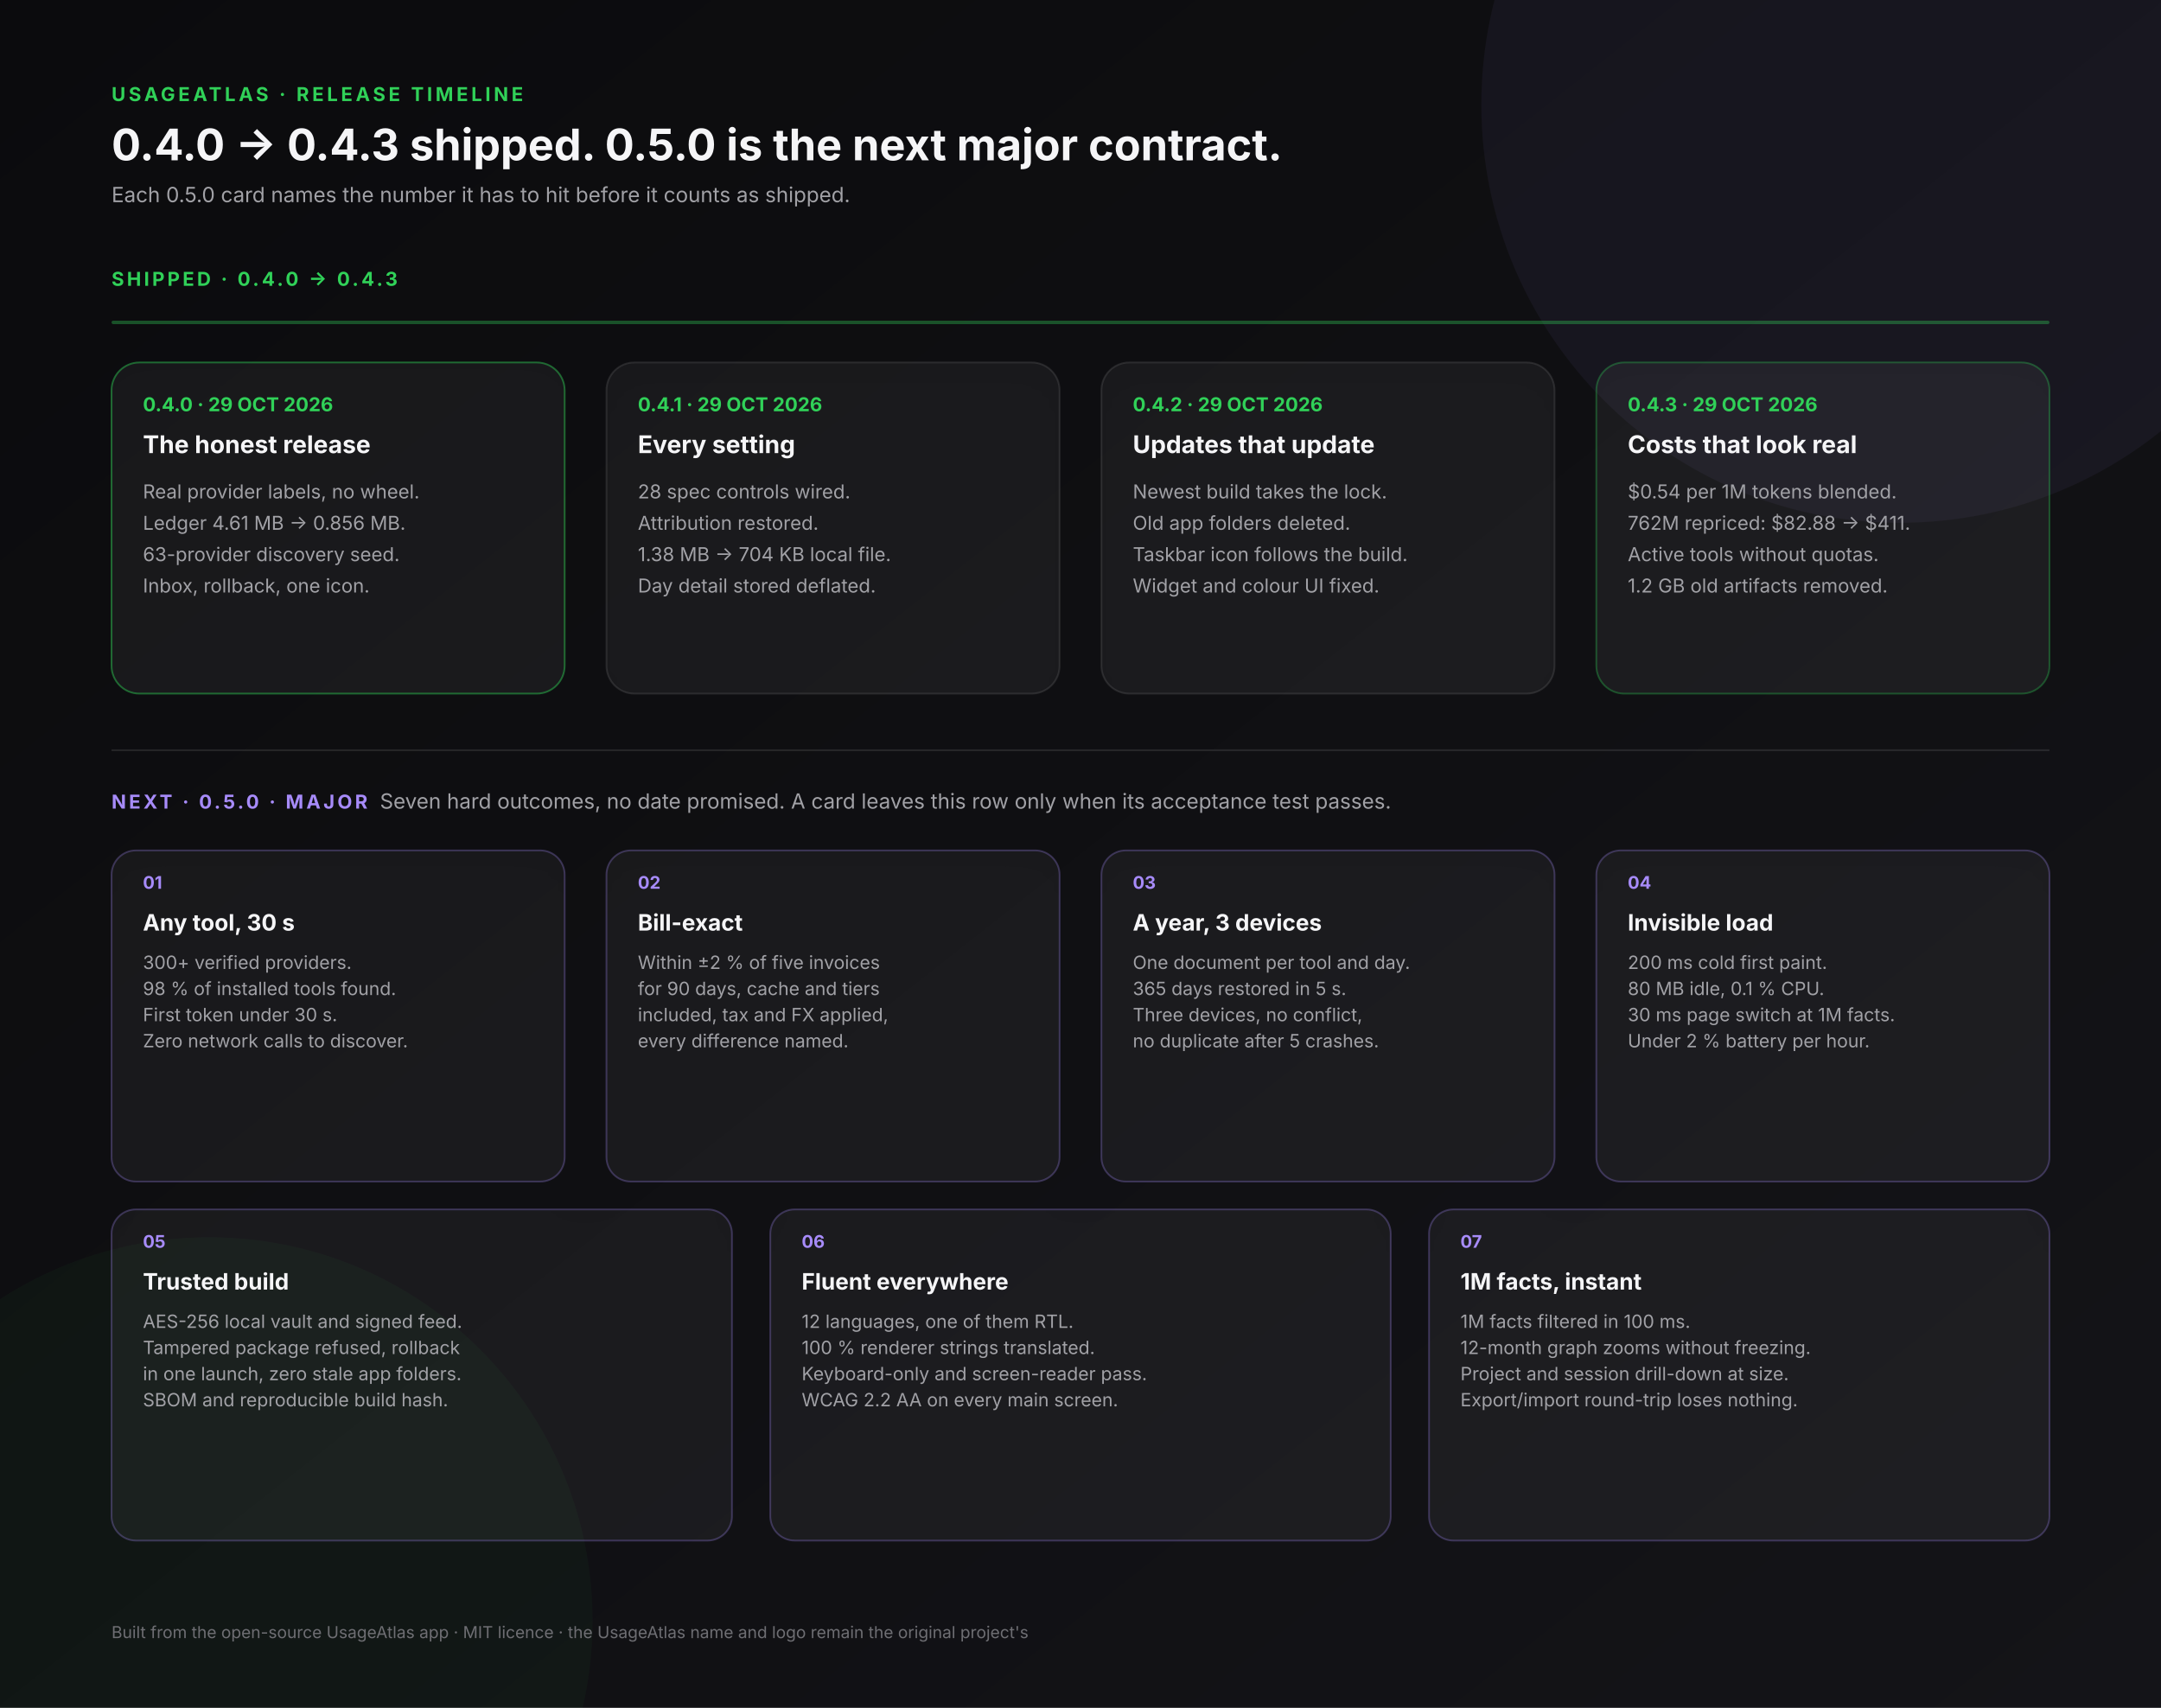
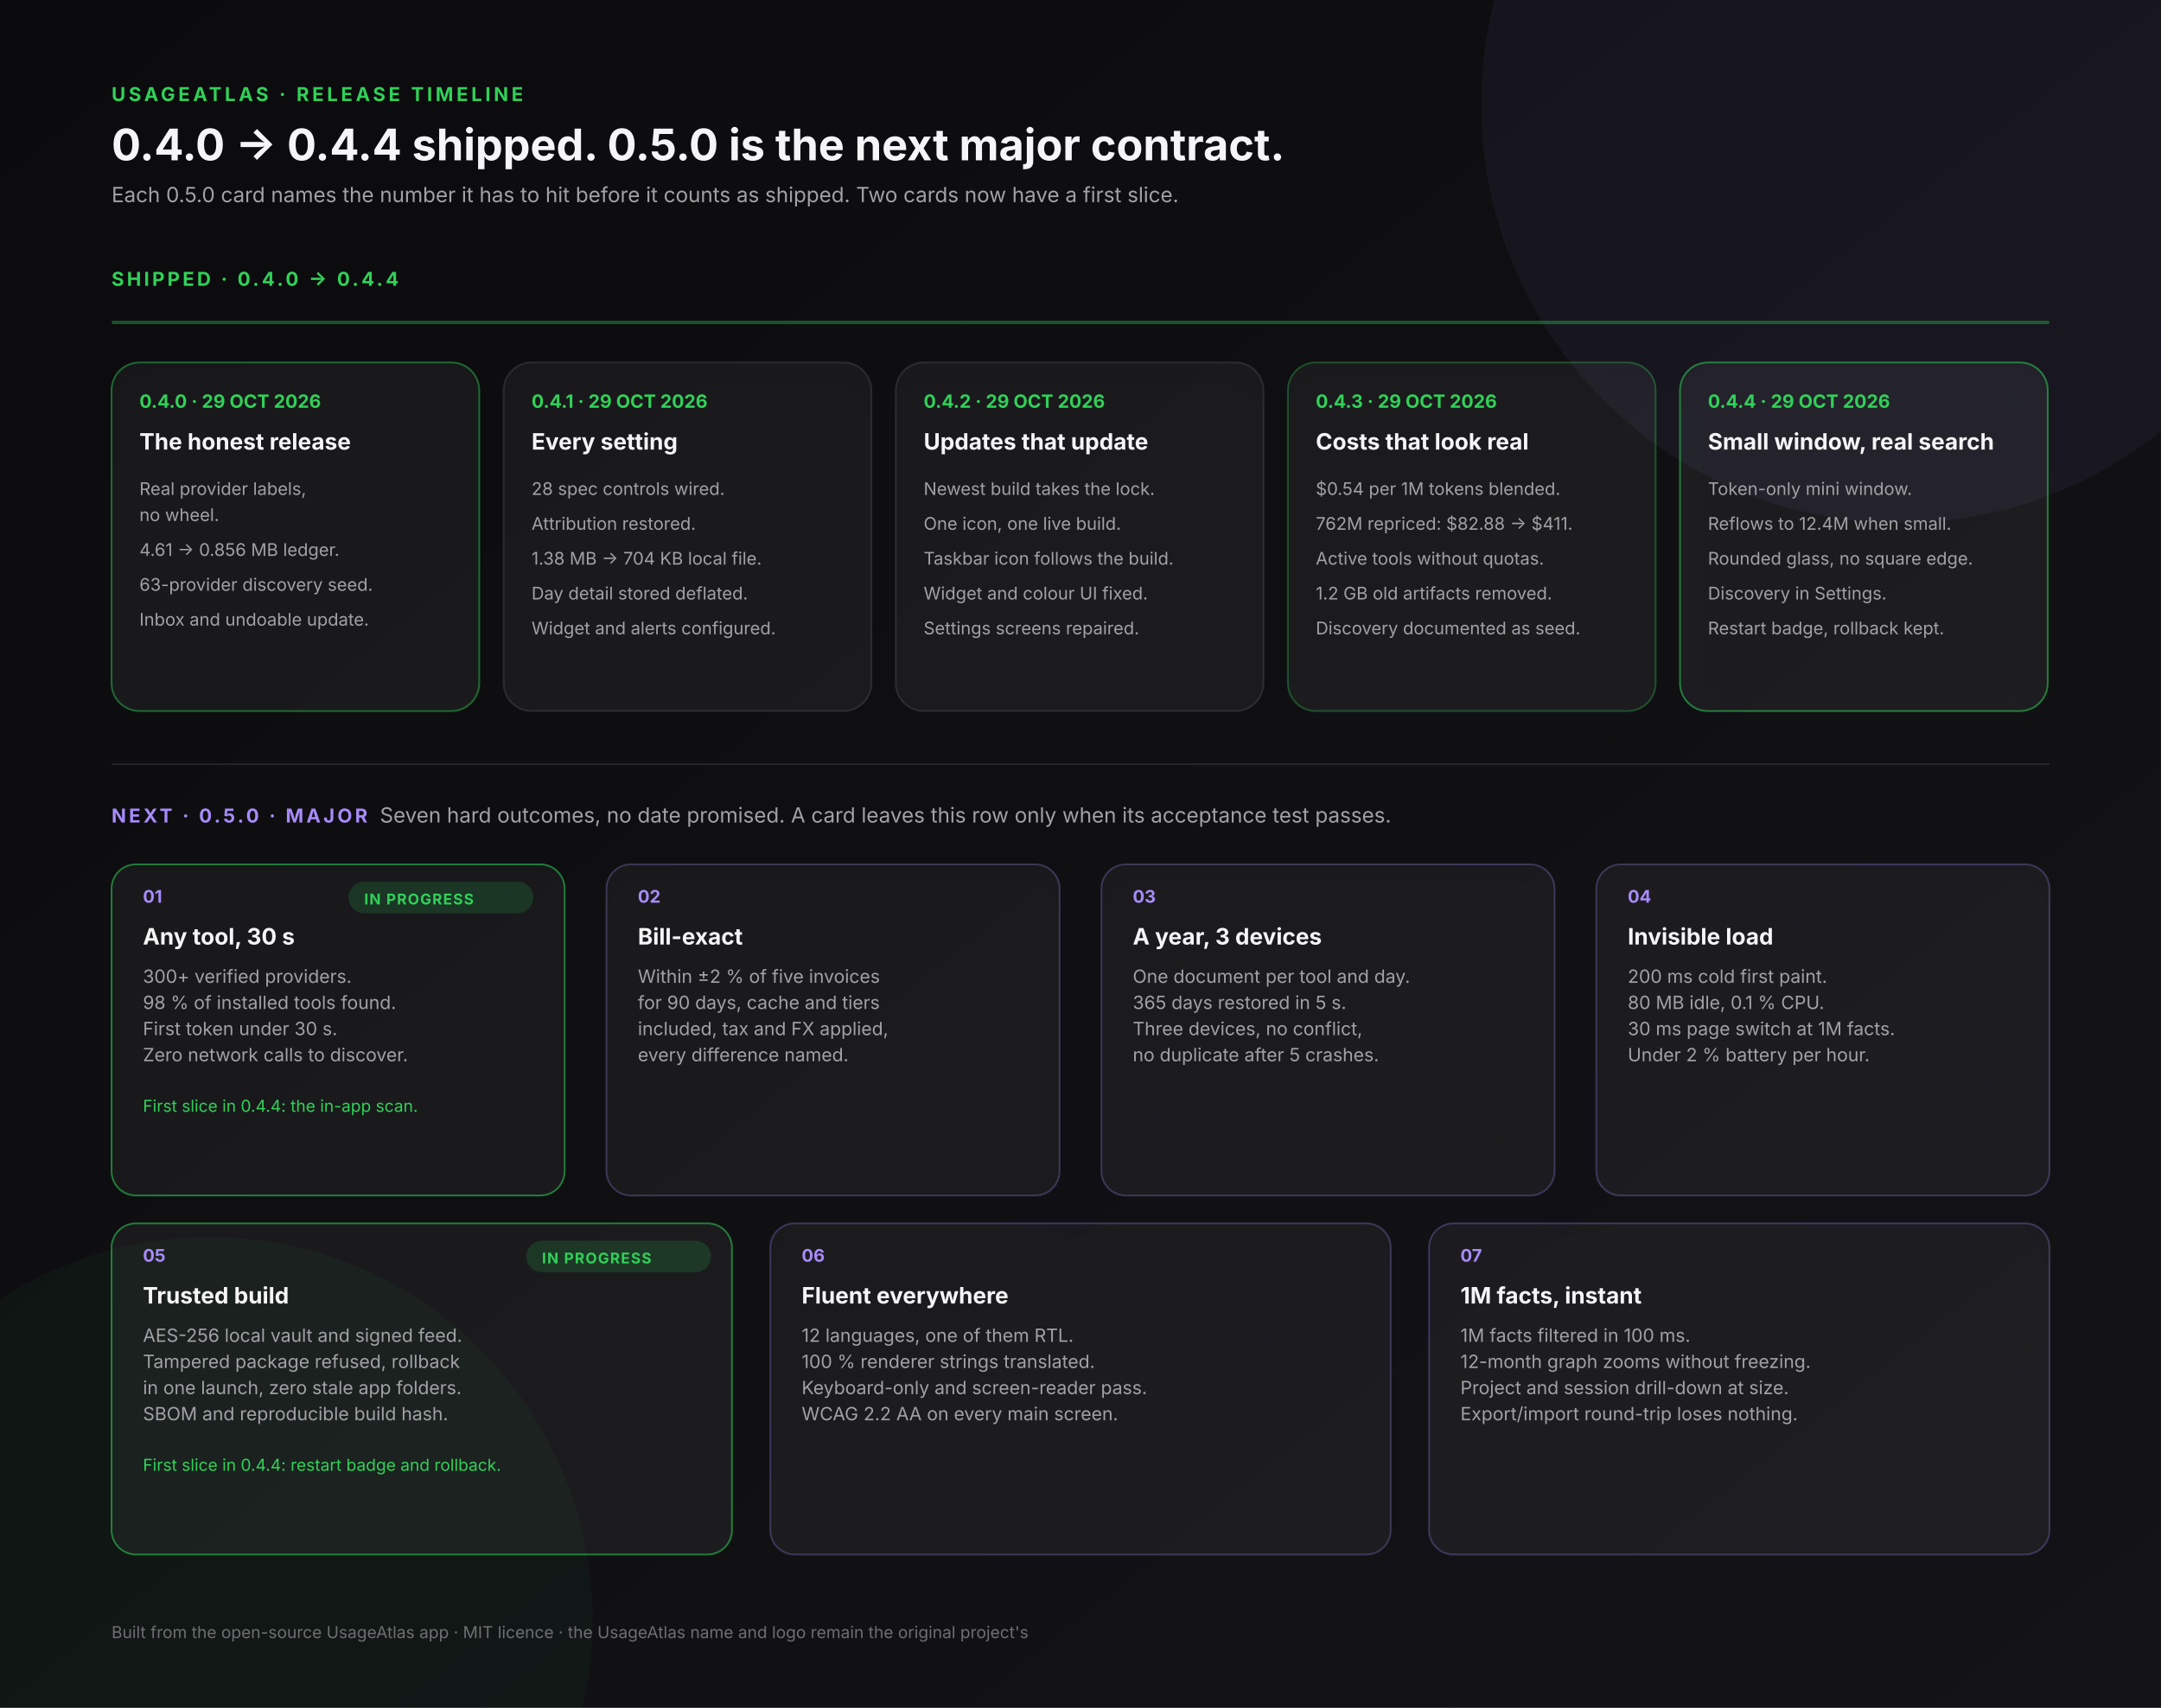
<svg xmlns="http://www.w3.org/2000/svg" width="1240" height="980" viewBox="0 0 1240 980" role="img" aria-labelledby="title desc">
  <defs>
    <linearGradient id="bg" x1="0" y1="0" x2="1" y2="1">
      <stop offset="0" stop-color="#0b0b0d" />
      <stop offset="1" stop-color="#141418" />
    </linearGradient>
    <linearGradient id="next" x1="0" y1="0" x2="1" y2="0">
      <stop offset="0" stop-color="#7c3aed" />
      <stop offset="1" stop-color="#a78bfa" />
    </linearGradient>
    <filter id="shadow" x="-20%" y="-20%" width="140%" height="160%">
      <feDropShadow dx="0" dy="8" stdDeviation="12" flood-color="#000" flood-opacity="0.35" />
    </filter>
  </defs>
  <rect width="1240" height="980" fill="url(#bg)" />
  <circle cx="1090" cy="60" r="240" fill="#a78bfa" opacity="0.055" />
  <circle cx="120" cy="930" r="220" fill="#30d158" opacity="0.04" />
  <text x="64" y="58" font-family="Inter, 'Segoe UI', sans-serif" font-size="11" font-weight="700" fill="#30d158" letter-spacing="1.8">USAGEATLAS · RELEASE TIMELINE</text>
-   <text x="64" y="92" font-family="Inter, 'Segoe UI', sans-serif" font-size="25" font-weight="650" fill="#f5f5f7">0.4.0 → 0.4.3 shipped. 0.5.0 is the next major contract.</text>
-   <text x="64" y="116" font-family="Inter, 'Segoe UI', sans-serif" font-size="12" fill="#a1a1a6">Each 0.5.0 card names the number it has to hit before it counts as shipped.</text>
-   <text x="64" y="164" font-family="Inter, 'Segoe UI', sans-serif" font-size="11" font-weight="700" fill="#30d158" letter-spacing="1.6">SHIPPED · 0.4.0 → 0.4.3</text>
+   <text x="64" y="92" font-family="Inter, 'Segoe UI', sans-serif" font-size="25" font-weight="650" fill="#f5f5f7">0.4.0 → 0.4.4 shipped. 0.5.0 is the next major contract.</text>
+   <text x="64" y="116" font-family="Inter, 'Segoe UI', sans-serif" font-size="12" fill="#a1a1a6">Each 0.5.0 card names the number it has to hit before it counts as shipped. Two cards now have a first slice.</text>
+   <text x="64" y="164" font-family="Inter, 'Segoe UI', sans-serif" font-size="11" font-weight="700" fill="#30d158" letter-spacing="1.6">SHIPPED · 0.4.0 → 0.4.4</text>
  <rect x="64" y="184" width="1112" height="2" rx="1" fill="#30d158" opacity="0.35" />
  <g font-family="Inter, 'Segoe UI', sans-serif">
    <g filter="url(#shadow)">
-       <rect x="64" y="208" width="260" height="190" rx="16" fill="#ffffff" fill-opacity="0.045" stroke="#30d158" stroke-opacity="0.45" />
-       <rect x="348" y="208" width="260" height="190" rx="16" fill="#ffffff" fill-opacity="0.045" stroke="#ffffff" stroke-opacity="0.10" />
-       <rect x="632" y="208" width="260" height="190" rx="16" fill="#ffffff" fill-opacity="0.045" stroke="#ffffff" stroke-opacity="0.10" />
-       <rect x="916" y="208" width="260" height="190" rx="16" fill="#ffffff" fill-opacity="0.045" stroke="#30d158" stroke-opacity="0.32" />
+       <rect x="64" y="208" width="211" height="200" rx="16" fill="#ffffff" fill-opacity="0.045" stroke="#30d158" stroke-opacity="0.45" />
+       <rect x="289" y="208" width="211" height="200" rx="16" fill="#ffffff" fill-opacity="0.045" stroke="#ffffff" stroke-opacity="0.10" />
+       <rect x="514" y="208" width="211" height="200" rx="16" fill="#ffffff" fill-opacity="0.045" stroke="#ffffff" stroke-opacity="0.10" />
+       <rect x="739" y="208" width="211" height="200" rx="16" fill="#ffffff" fill-opacity="0.045" stroke="#30d158" stroke-opacity="0.32" />
+       <rect x="964" y="208" width="211" height="200" rx="16" fill="#ffffff" fill-opacity="0.045" stroke="#30d158" stroke-opacity="0.55" />
    </g>
-     <text x="82" y="236" font-size="11" font-weight="700" fill="#30d158">0.4.0 · 29 OCT 2026</text>
-     <text x="82" y="260" font-size="14" font-weight="650" fill="#f5f5f7">The honest release</text>
-     <g font-size="11" fill="#a1a1a6">
-       <text x="82" y="286">Real provider labels, no wheel.</text>
-       <text x="82" y="304">Ledger 4.61 MB → 0.856 MB.</text>
-       <text x="82" y="322">63-provider discovery seed.</text>
-       <text x="82" y="340">Inbox, rollback, one icon.</text>
+     <text x="80" y="234" font-size="10.5" font-weight="700" fill="#30d158">0.4.0 · 29 OCT 2026</text>
+     <text x="80" y="258" font-size="13" font-weight="650" fill="#f5f5f7">The honest release</text>
+     <g font-size="10" fill="#a1a1a6">
+       <text x="80" y="284">Real provider labels,</text>
+       <text x="80" y="299">no wheel.</text>
+       <text x="80" y="319">4.61 → 0.856 MB ledger.</text>
+       <text x="80" y="339">63-provider discovery seed.</text>
+       <text x="80" y="359">Inbox and undoable update.</text>
    </g>
-     <text x="366" y="236" font-size="11" font-weight="700" fill="#30d158">0.4.1 · 29 OCT 2026</text>
-     <text x="366" y="260" font-size="14" font-weight="650" fill="#f5f5f7">Every setting</text>
-     <g font-size="11" fill="#a1a1a6">
-       <text x="366" y="286">28 spec controls wired.</text>
-       <text x="366" y="304">Attribution restored.</text>
-       <text x="366" y="322">1.38 MB → 704 KB local file.</text>
-       <text x="366" y="340">Day detail stored deflated.</text>
+     <text x="305" y="234" font-size="10.5" font-weight="700" fill="#30d158">0.4.1 · 29 OCT 2026</text>
+     <text x="305" y="258" font-size="13" font-weight="650" fill="#f5f5f7">Every setting</text>
+     <g font-size="10" fill="#a1a1a6">
+       <text x="305" y="284">28 spec controls wired.</text>
+       <text x="305" y="304">Attribution restored.</text>
+       <text x="305" y="324">1.38 MB → 704 KB local file.</text>
+       <text x="305" y="344">Day detail stored deflated.</text>
+       <text x="305" y="364">Widget and alerts configured.</text>
    </g>
-     <text x="650" y="236" font-size="11" font-weight="700" fill="#30d158">0.4.2 · 29 OCT 2026</text>
-     <text x="650" y="260" font-size="14" font-weight="650" fill="#f5f5f7">Updates that update</text>
-     <g font-size="11" fill="#a1a1a6">
-       <text x="650" y="286">Newest build takes the lock.</text>
-       <text x="650" y="304">Old app folders deleted.</text>
-       <text x="650" y="322">Taskbar icon follows the build.</text>
-       <text x="650" y="340">Widget and colour UI fixed.</text>
+     <text x="530" y="234" font-size="10.5" font-weight="700" fill="#30d158">0.4.2 · 29 OCT 2026</text>
+     <text x="530" y="258" font-size="13" font-weight="650" fill="#f5f5f7">Updates that update</text>
+     <g font-size="10" fill="#a1a1a6">
+       <text x="530" y="284">Newest build takes the lock.</text>
+       <text x="530" y="304">One icon, one live build.</text>
+       <text x="530" y="324">Taskbar icon follows the build.</text>
+       <text x="530" y="344">Widget and colour UI fixed.</text>
+       <text x="530" y="364">Settings screens repaired.</text>
    </g>
-     <text x="934" y="236" font-size="11" font-weight="700" fill="#30d158">0.4.3 · 29 OCT 2026</text>
-     <text x="934" y="260" font-size="14" font-weight="650" fill="#f5f5f7">Costs that look real</text>
-     <g font-size="11" fill="#a1a1a6">
-       <text x="934" y="286">$0.54 per 1M tokens blended.</text>
-       <text x="934" y="304">762M repriced: $82.88 → $411.</text>
-       <text x="934" y="322">Active tools without quotas.</text>
-       <text x="934" y="340">1.2 GB old artifacts removed.</text>
+     <text x="755" y="234" font-size="10.5" font-weight="700" fill="#30d158">0.4.3 · 29 OCT 2026</text>
+     <text x="755" y="258" font-size="13" font-weight="650" fill="#f5f5f7">Costs that look real</text>
+     <g font-size="10" fill="#a1a1a6">
+       <text x="755" y="284">$0.54 per 1M tokens blended.</text>
+       <text x="755" y="304">762M repriced: $82.88 → $411.</text>
+       <text x="755" y="324">Active tools without quotas.</text>
+       <text x="755" y="344">1.2 GB old artifacts removed.</text>
+       <text x="755" y="364">Discovery documented as seed.</text>
+     </g>
+     <text x="980" y="234" font-size="10.5" font-weight="700" fill="#30d158">0.4.4 · 29 OCT 2026</text>
+     <text x="980" y="258" font-size="13" font-weight="650" fill="#f5f5f7">Small window, real search</text>
+     <g font-size="10" fill="#a1a1a6">
+       <text x="980" y="284">Token-only mini window.</text>
+       <text x="980" y="304">Reflows to 12.4M when small.</text>
+       <text x="980" y="324">Rounded glass, no square edge.</text>
+       <text x="980" y="344">Discovery in Settings.</text>
+       <text x="980" y="364">Restart badge, rollback kept.</text>
    </g>
  </g>
-   <rect x="64" y="430" width="1112" height="1" fill="#ffffff" opacity="0.10" />
-   <text x="64" y="464" font-family="Inter, 'Segoe UI', sans-serif" font-size="11" font-weight="700" fill="#a78bfa" letter-spacing="1.6">NEXT · 0.5.0 · MAJOR</text>
-   <text x="218" y="464" font-family="Inter, 'Segoe UI', sans-serif" font-size="12" fill="#a1a1a6">Seven hard outcomes, no date promised. A card leaves this row only when its acceptance test passes.</text>
+   <rect x="64" y="438" width="1112" height="1" fill="#ffffff" opacity="0.10" />
+   <text x="64" y="472" font-family="Inter, 'Segoe UI', sans-serif" font-size="11" font-weight="700" fill="#a78bfa" letter-spacing="1.6">NEXT · 0.5.0 · MAJOR</text>
+   <text x="218" y="472" font-family="Inter, 'Segoe UI', sans-serif" font-size="12" fill="#a1a1a6">Seven hard outcomes, no date promised. A card leaves this row only when its acceptance test passes.</text>
  <g font-family="Inter, 'Segoe UI', sans-serif">
    <g filter="url(#shadow)">
-       <rect x="64" y="488" width="260" height="190" rx="14" fill="#ffffff" fill-opacity="0.04" stroke="#a78bfa" stroke-opacity="0.28" />
-       <rect x="348" y="488" width="260" height="190" rx="14" fill="#ffffff" fill-opacity="0.04" stroke="#a78bfa" stroke-opacity="0.28" />
-       <rect x="632" y="488" width="260" height="190" rx="14" fill="#ffffff" fill-opacity="0.04" stroke="#a78bfa" stroke-opacity="0.28" />
-       <rect x="916" y="488" width="260" height="190" rx="14" fill="#ffffff" fill-opacity="0.04" stroke="#a78bfa" stroke-opacity="0.28" />
-       <rect x="64" y="694" width="356" height="190" rx="14" fill="#ffffff" fill-opacity="0.04" stroke="#a78bfa" stroke-opacity="0.28" />
-       <rect x="442" y="694" width="356" height="190" rx="14" fill="#ffffff" fill-opacity="0.04" stroke="#a78bfa" stroke-opacity="0.28" />
-       <rect x="820" y="694" width="356" height="190" rx="14" fill="#ffffff" fill-opacity="0.04" stroke="#a78bfa" stroke-opacity="0.28" />
+       <rect x="64" y="496" width="260" height="190" rx="14" fill="#ffffff" fill-opacity="0.04" stroke="#30d158" stroke-opacity="0.55" />
+       <rect x="348" y="496" width="260" height="190" rx="14" fill="#ffffff" fill-opacity="0.04" stroke="#a78bfa" stroke-opacity="0.28" />
+       <rect x="632" y="496" width="260" height="190" rx="14" fill="#ffffff" fill-opacity="0.04" stroke="#a78bfa" stroke-opacity="0.28" />
+       <rect x="916" y="496" width="260" height="190" rx="14" fill="#ffffff" fill-opacity="0.04" stroke="#a78bfa" stroke-opacity="0.28" />
+       <rect x="64" y="702" width="356" height="190" rx="14" fill="#ffffff" fill-opacity="0.04" stroke="#30d158" stroke-opacity="0.55" />
+       <rect x="442" y="702" width="356" height="190" rx="14" fill="#ffffff" fill-opacity="0.04" stroke="#a78bfa" stroke-opacity="0.28" />
+       <rect x="820" y="702" width="356" height="190" rx="14" fill="#ffffff" fill-opacity="0.04" stroke="#a78bfa" stroke-opacity="0.28" />
    </g>
    <g font-size="10" font-weight="700" fill="#a78bfa">
-       <text x="82" y="510">01</text>
-       <text x="366" y="510">02</text>
-       <text x="650" y="510">03</text>
-       <text x="934" y="510">04</text>
-       <text x="82" y="716">05</text>
-       <text x="460" y="716">06</text>
-       <text x="838" y="716">07</text>
+       <text x="82" y="518">01</text>
+       <text x="366" y="518">02</text>
+       <text x="650" y="518">03</text>
+       <text x="934" y="518">04</text>
+       <text x="82" y="724">05</text>
+       <text x="460" y="724">06</text>
+       <text x="838" y="724">07</text>
    </g>
    <g font-size="13" font-weight="650" fill="#f5f5f7">
-       <text x="82" y="534">Any tool, 30 s</text>
-       <text x="366" y="534">Bill-exact</text>
-       <text x="650" y="534">A year, 3 devices</text>
-       <text x="934" y="534">Invisible load</text>
-       <text x="82" y="740">Trusted build</text>
-       <text x="460" y="740">Fluent everywhere</text>
-       <text x="838" y="740">1M facts, instant</text>
+       <text x="82" y="542">Any tool, 30 s</text>
+       <text x="366" y="542">Bill-exact</text>
+       <text x="650" y="542">A year, 3 devices</text>
+       <text x="934" y="542">Invisible load</text>
+       <text x="82" y="748">Trusted build</text>
+       <text x="460" y="748">Fluent everywhere</text>
+       <text x="838" y="748">1M facts, instant</text>
    </g>
    <g font-size="10.5" fill="#a1a1a6">
-       <text x="82" y="556">300+ verified providers.</text>
-       <text x="82" y="571">98 % of installed tools found.</text>
-       <text x="82" y="586">First token under 30 s.</text>
-       <text x="82" y="601">Zero network calls to discover.</text>
-       <text x="366" y="556">Within ±2 % of five invoices</text>
-       <text x="366" y="571">for 90 days, cache and tiers</text>
-       <text x="366" y="586">included, tax and FX applied,</text>
-       <text x="366" y="601">every difference named.</text>
-       <text x="650" y="556">One document per tool and day.</text>
-       <text x="650" y="571">365 days restored in 5 s.</text>
-       <text x="650" y="586">Three devices, no conflict,</text>
-       <text x="650" y="601">no duplicate after 5 crashes.</text>
-       <text x="934" y="556">200 ms cold first paint.</text>
-       <text x="934" y="571">80 MB idle, 0.1 % CPU.</text>
-       <text x="934" y="586">30 ms page switch at 1M facts.</text>
-       <text x="934" y="601">Under 2 % battery per hour.</text>
-       <text x="82" y="762">AES-256 local vault and signed feed.</text>
-       <text x="82" y="777">Tampered package refused, rollback</text>
-       <text x="82" y="792">in one launch, zero stale app folders.</text>
-       <text x="82" y="807">SBOM and reproducible build hash.</text>
-       <text x="460" y="762">12 languages, one of them RTL.</text>
-       <text x="460" y="777">100 % renderer strings translated.</text>
-       <text x="460" y="792">Keyboard-only and screen-reader pass.</text>
-       <text x="460" y="807">WCAG 2.2 AA on every main screen.</text>
-       <text x="838" y="762">1M facts filtered in 100 ms.</text>
-       <text x="838" y="777">12-month graph zooms without freezing.</text>
-       <text x="838" y="792">Project and session drill-down at size.</text>
-       <text x="838" y="807">Export/import round-trip loses nothing.</text>
+       <text x="82" y="564">300+ verified providers.</text>
+       <text x="82" y="579">98 % of installed tools found.</text>
+       <text x="82" y="594">First token under 30 s.</text>
+       <text x="82" y="609">Zero network calls to discover.</text>
+       <text x="366" y="564">Within ±2 % of five invoices</text>
+       <text x="366" y="579">for 90 days, cache and tiers</text>
+       <text x="366" y="594">included, tax and FX applied,</text>
+       <text x="366" y="609">every difference named.</text>
+       <text x="650" y="564">One document per tool and day.</text>
+       <text x="650" y="579">365 days restored in 5 s.</text>
+       <text x="650" y="594">Three devices, no conflict,</text>
+       <text x="650" y="609">no duplicate after 5 crashes.</text>
+       <text x="934" y="564">200 ms cold first paint.</text>
+       <text x="934" y="579">80 MB idle, 0.1 % CPU.</text>
+       <text x="934" y="594">30 ms page switch at 1M facts.</text>
+       <text x="934" y="609">Under 2 % battery per hour.</text>
+       <text x="82" y="770">AES-256 local vault and signed feed.</text>
+       <text x="82" y="785">Tampered package refused, rollback</text>
+       <text x="82" y="800">in one launch, zero stale app folders.</text>
+       <text x="82" y="815">SBOM and reproducible build hash.</text>
+       <text x="460" y="770">12 languages, one of them RTL.</text>
+       <text x="460" y="785">100 % renderer strings translated.</text>
+       <text x="460" y="800">Keyboard-only and screen-reader pass.</text>
+       <text x="460" y="815">WCAG 2.2 AA on every main screen.</text>
+       <text x="838" y="770">1M facts filtered in 100 ms.</text>
+       <text x="838" y="785">12-month graph zooms without freezing.</text>
+       <text x="838" y="800">Project and session drill-down at size.</text>
+       <text x="838" y="815">Export/import round-trip loses nothing.</text>
+     </g>
+     <g>
+       <rect x="200" y="506" width="106" height="18" rx="9" fill="#30d158" fill-opacity="0.16" />
+       <text x="209" y="519" font-size="8.5" font-weight="700" fill="#30d158" letter-spacing="0.6">IN PROGRESS</text>
+       <text x="82" y="638" font-size="9.5" fill="#30d158">First slice in 0.4.4: the in-app scan.</text>
+       <rect x="302" y="712" width="106" height="18" rx="9" fill="#30d158" fill-opacity="0.16" />
+       <text x="311" y="725" font-size="8.5" font-weight="700" fill="#30d158" letter-spacing="0.6">IN PROGRESS</text>
+       <text x="82" y="844" font-size="9.5" fill="#30d158">First slice in 0.4.4: restart badge and rollback.</text>
    </g>
  </g>
  <text x="64" y="940" font-family="Inter, 'Segoe UI', sans-serif" font-size="9.5" fill="#6e6e73">Built from the open-source UsageAtlas app · MIT licence · the UsageAtlas name and logo remain the original project's</text>
</svg>
